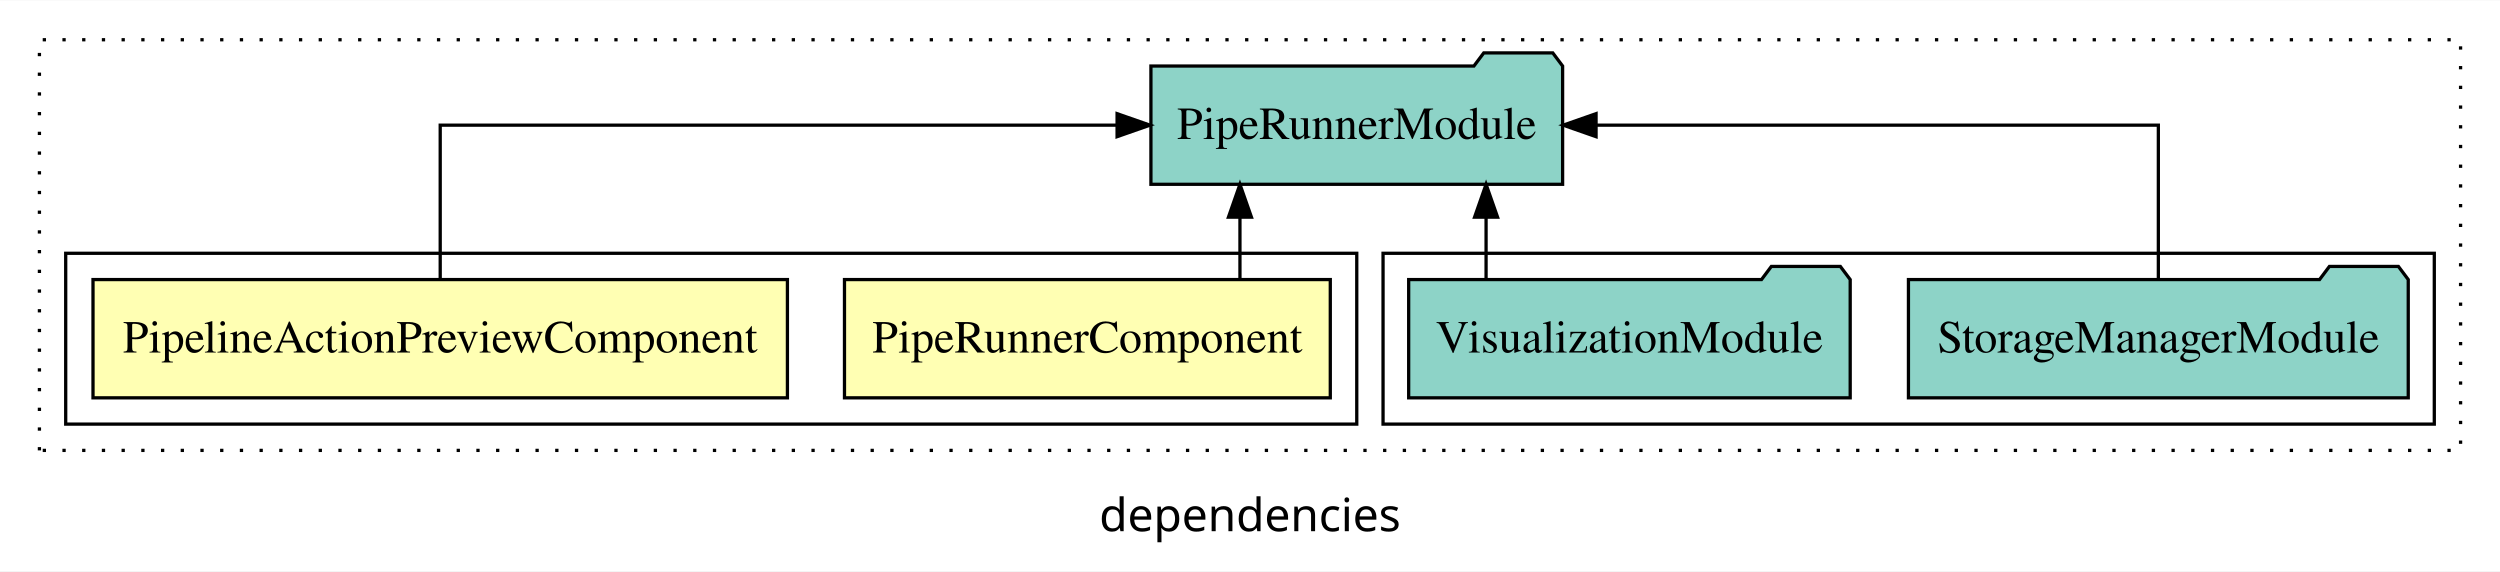
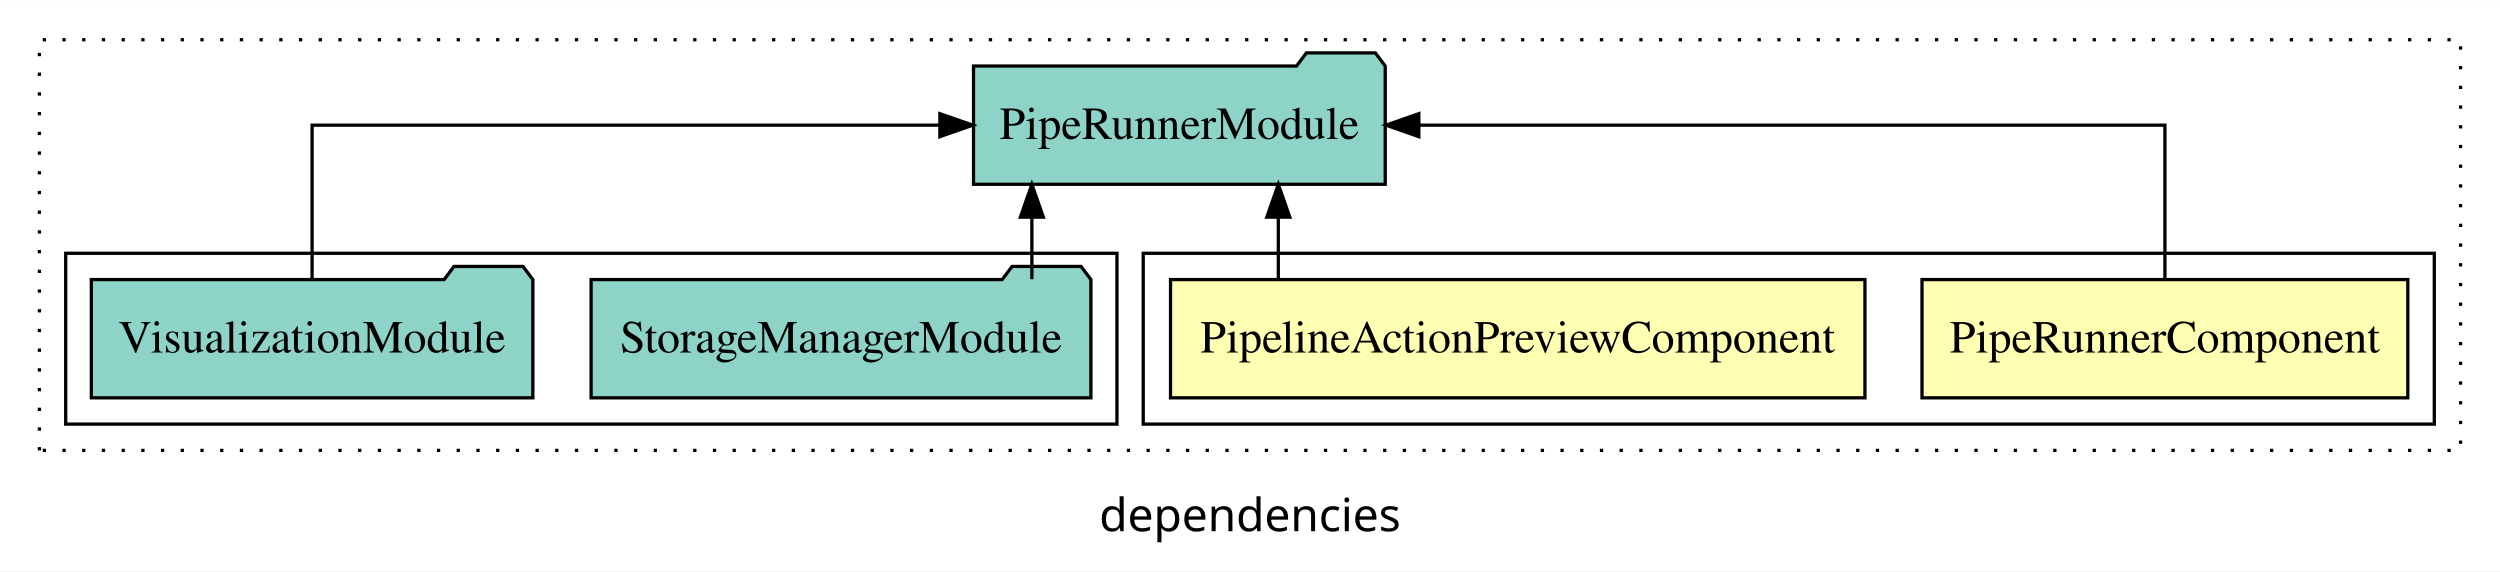
<svg xmlns="http://www.w3.org/2000/svg" width="761pt" height="174pt" viewBox="0.00 0.00 761.00 173.80">
  <g id="graph0" class="graph" transform="scale(1 1) rotate(0) translate(4 169.8)">
    <polygon fill="white" stroke="transparent" points="-4,4 -4,-169.8 757,-169.8 757,4 -4,4" />
    <text text-anchor="middle" x="376.5" y="-8.2" font-family="sans-serif" font-size="14.00">dependencies</text>
    <g id="clust1" class="cluster">
      <polygon fill="none" stroke="black" stroke-dasharray="1,5" points="8,-32.8 8,-157.8 745,-157.8 745,-32.8 8,-32.8" />
    </g>
+     <g id="clust2" class="cluster">
+       <polygon fill="none" stroke="black" points="344,-40.8 344,-92.8 737,-92.8 737,-40.8 344,-40.8" />
+     </g>
    <g id="clust5" class="cluster">
-       <polygon fill="none" stroke="black" points="417,-40.8 417,-92.8 737,-92.8 737,-40.8 417,-40.8" />
-     </g>
-     <g id="clust2" class="cluster">
-       <polygon fill="none" stroke="black" points="16,-40.8 16,-92.8 409,-92.8 409,-40.8 16,-40.8" />
+       <polygon fill="none" stroke="black" points="16,-40.8 16,-92.8 336,-92.8 336,-40.8 16,-40.8" />
    </g>
    <g id="node1" class="node">
-       <polygon fill="#ffffb3" stroke="black" points="400.94,-84.8 253.06,-84.8 253.06,-48.8 400.94,-48.8 400.94,-84.8" />
-       <text text-anchor="middle" x="327" y="-62.6" font-family="Times,serif" font-size="14.00">PipeRunnerComponent</text>
+       <polygon fill="#ffffb3" stroke="black" points="728.94,-84.8 581.06,-84.8 581.06,-48.8 728.94,-48.8 728.94,-84.8" />
+       <text text-anchor="middle" x="655" y="-62.6" font-family="Times,serif" font-size="14.00">PipeRunnerComponent</text>
    </g>
    <g id="node3" class="node">
-       <polygon fill="#8dd3c7" stroke="black" points="471.66,-149.8 468.66,-153.8 447.66,-153.8 444.66,-149.8 346.34,-149.8 346.34,-113.8 471.66,-113.8 471.66,-149.8" />
-       <text text-anchor="middle" x="409" y="-127.6" font-family="Times,serif" font-size="14.00">PipeRunnerModule</text>
+       <polygon fill="#8dd3c7" stroke="black" points="417.66,-149.8 414.66,-153.8 393.66,-153.8 390.66,-149.8 292.34,-149.8 292.34,-113.8 417.66,-113.8 417.66,-149.8" />
+       <text text-anchor="middle" x="355" y="-127.6" font-family="Times,serif" font-size="14.00">PipeRunnerModule</text>
    </g>
    <g id="edge1" class="edge">
-       <path fill="none" stroke="black" d="M373.44,-84.91C373.44,-84.91 373.44,-103.79 373.44,-103.79" />
-       <polygon fill="black" stroke="black" points="369.94,-103.79 373.44,-113.79 376.94,-103.79 369.94,-103.79" />
+       <path fill="none" stroke="black" d="M655,-84.91C655,-104.14 655,-131.8 655,-131.8 655,-131.8 427.89,-131.8 427.89,-131.8" />
+       <polygon fill="black" stroke="black" points="427.89,-128.3 417.89,-131.8 427.89,-135.3 427.89,-128.3" />
    </g>
    <g id="node2" class="node">
-       <polygon fill="#ffffb3" stroke="black" points="235.69,-84.8 24.31,-84.8 24.31,-48.8 235.69,-48.8 235.69,-84.8" />
-       <text text-anchor="middle" x="130" y="-62.6" font-family="Times,serif" font-size="14.00">PipelineActionPreviewComponent</text>
+       <polygon fill="#ffffb3" stroke="black" points="563.69,-84.8 352.31,-84.8 352.31,-48.8 563.69,-48.8 563.69,-84.8" />
+       <text text-anchor="middle" x="458" y="-62.6" font-family="Times,serif" font-size="14.00">PipelineActionPreviewComponent</text>
    </g>
    <g id="edge2" class="edge">
-       <path fill="none" stroke="black" d="M130,-84.91C130,-104.14 130,-131.8 130,-131.8 130,-131.8 336.04,-131.8 336.04,-131.8" />
-       <polygon fill="black" stroke="black" points="336.04,-135.3 346.04,-131.8 336.04,-128.3 336.04,-135.3" />
+       <path fill="none" stroke="black" d="M385.12,-84.91C385.12,-84.91 385.12,-103.79 385.12,-103.79" />
+       <polygon fill="black" stroke="black" points="381.62,-103.79 385.12,-113.79 388.62,-103.79 381.62,-103.79" />
    </g>
    <g id="node4" class="node">
-       <polygon fill="#8dd3c7" stroke="black" points="729.07,-84.8 726.07,-88.8 705.07,-88.8 702.07,-84.8 576.93,-84.8 576.93,-48.8 729.07,-48.8 729.07,-84.8" />
-       <text text-anchor="middle" x="653" y="-62.6" font-family="Times,serif" font-size="14.00">StorageManagerModule</text>
+       <polygon fill="#8dd3c7" stroke="black" points="328.07,-84.8 325.07,-88.8 304.07,-88.8 301.07,-84.8 175.93,-84.8 175.93,-48.8 328.07,-48.8 328.07,-84.8" />
+       <text text-anchor="middle" x="252" y="-62.6" font-family="Times,serif" font-size="14.00">StorageManagerModule</text>
    </g>
    <g id="edge3" class="edge">
-       <path fill="none" stroke="black" d="M653,-84.91C653,-104.14 653,-131.8 653,-131.8 653,-131.8 481.84,-131.8 481.84,-131.8" />
-       <polygon fill="black" stroke="black" points="481.84,-128.3 471.84,-131.8 481.84,-135.3 481.84,-128.3" />
+       <path fill="none" stroke="black" d="M310.1,-84.91C310.1,-84.91 310.1,-103.79 310.1,-103.79" />
+       <polygon fill="black" stroke="black" points="306.6,-103.79 310.1,-113.79 313.6,-103.79 306.6,-103.79" />
    </g>
    <g id="node5" class="node">
-       <polygon fill="#8dd3c7" stroke="black" points="559.2,-84.8 556.2,-88.8 535.2,-88.8 532.2,-84.8 424.8,-84.8 424.8,-48.8 559.2,-48.8 559.2,-84.8" />
-       <text text-anchor="middle" x="492" y="-62.6" font-family="Times,serif" font-size="14.00">VisualizationModule</text>
+       <polygon fill="#8dd3c7" stroke="black" points="158.2,-84.8 155.2,-88.8 134.2,-88.8 131.2,-84.8 23.8,-84.8 23.8,-48.8 158.2,-48.8 158.2,-84.8" />
+       <text text-anchor="middle" x="91" y="-62.6" font-family="Times,serif" font-size="14.00">VisualizationModule</text>
    </g>
    <g id="edge4" class="edge">
-       <path fill="none" stroke="black" d="M448.36,-84.91C448.36,-84.91 448.36,-103.79 448.36,-103.79" />
-       <polygon fill="black" stroke="black" points="444.86,-103.79 448.36,-113.79 451.86,-103.79 444.86,-103.79" />
+       <path fill="none" stroke="black" d="M91,-84.91C91,-104.14 91,-131.8 91,-131.8 91,-131.8 282.1,-131.8 282.1,-131.8" />
+       <polygon fill="black" stroke="black" points="282.1,-135.3 292.1,-131.8 282.1,-128.3 282.1,-135.3" />
    </g>
  </g>
</svg>
